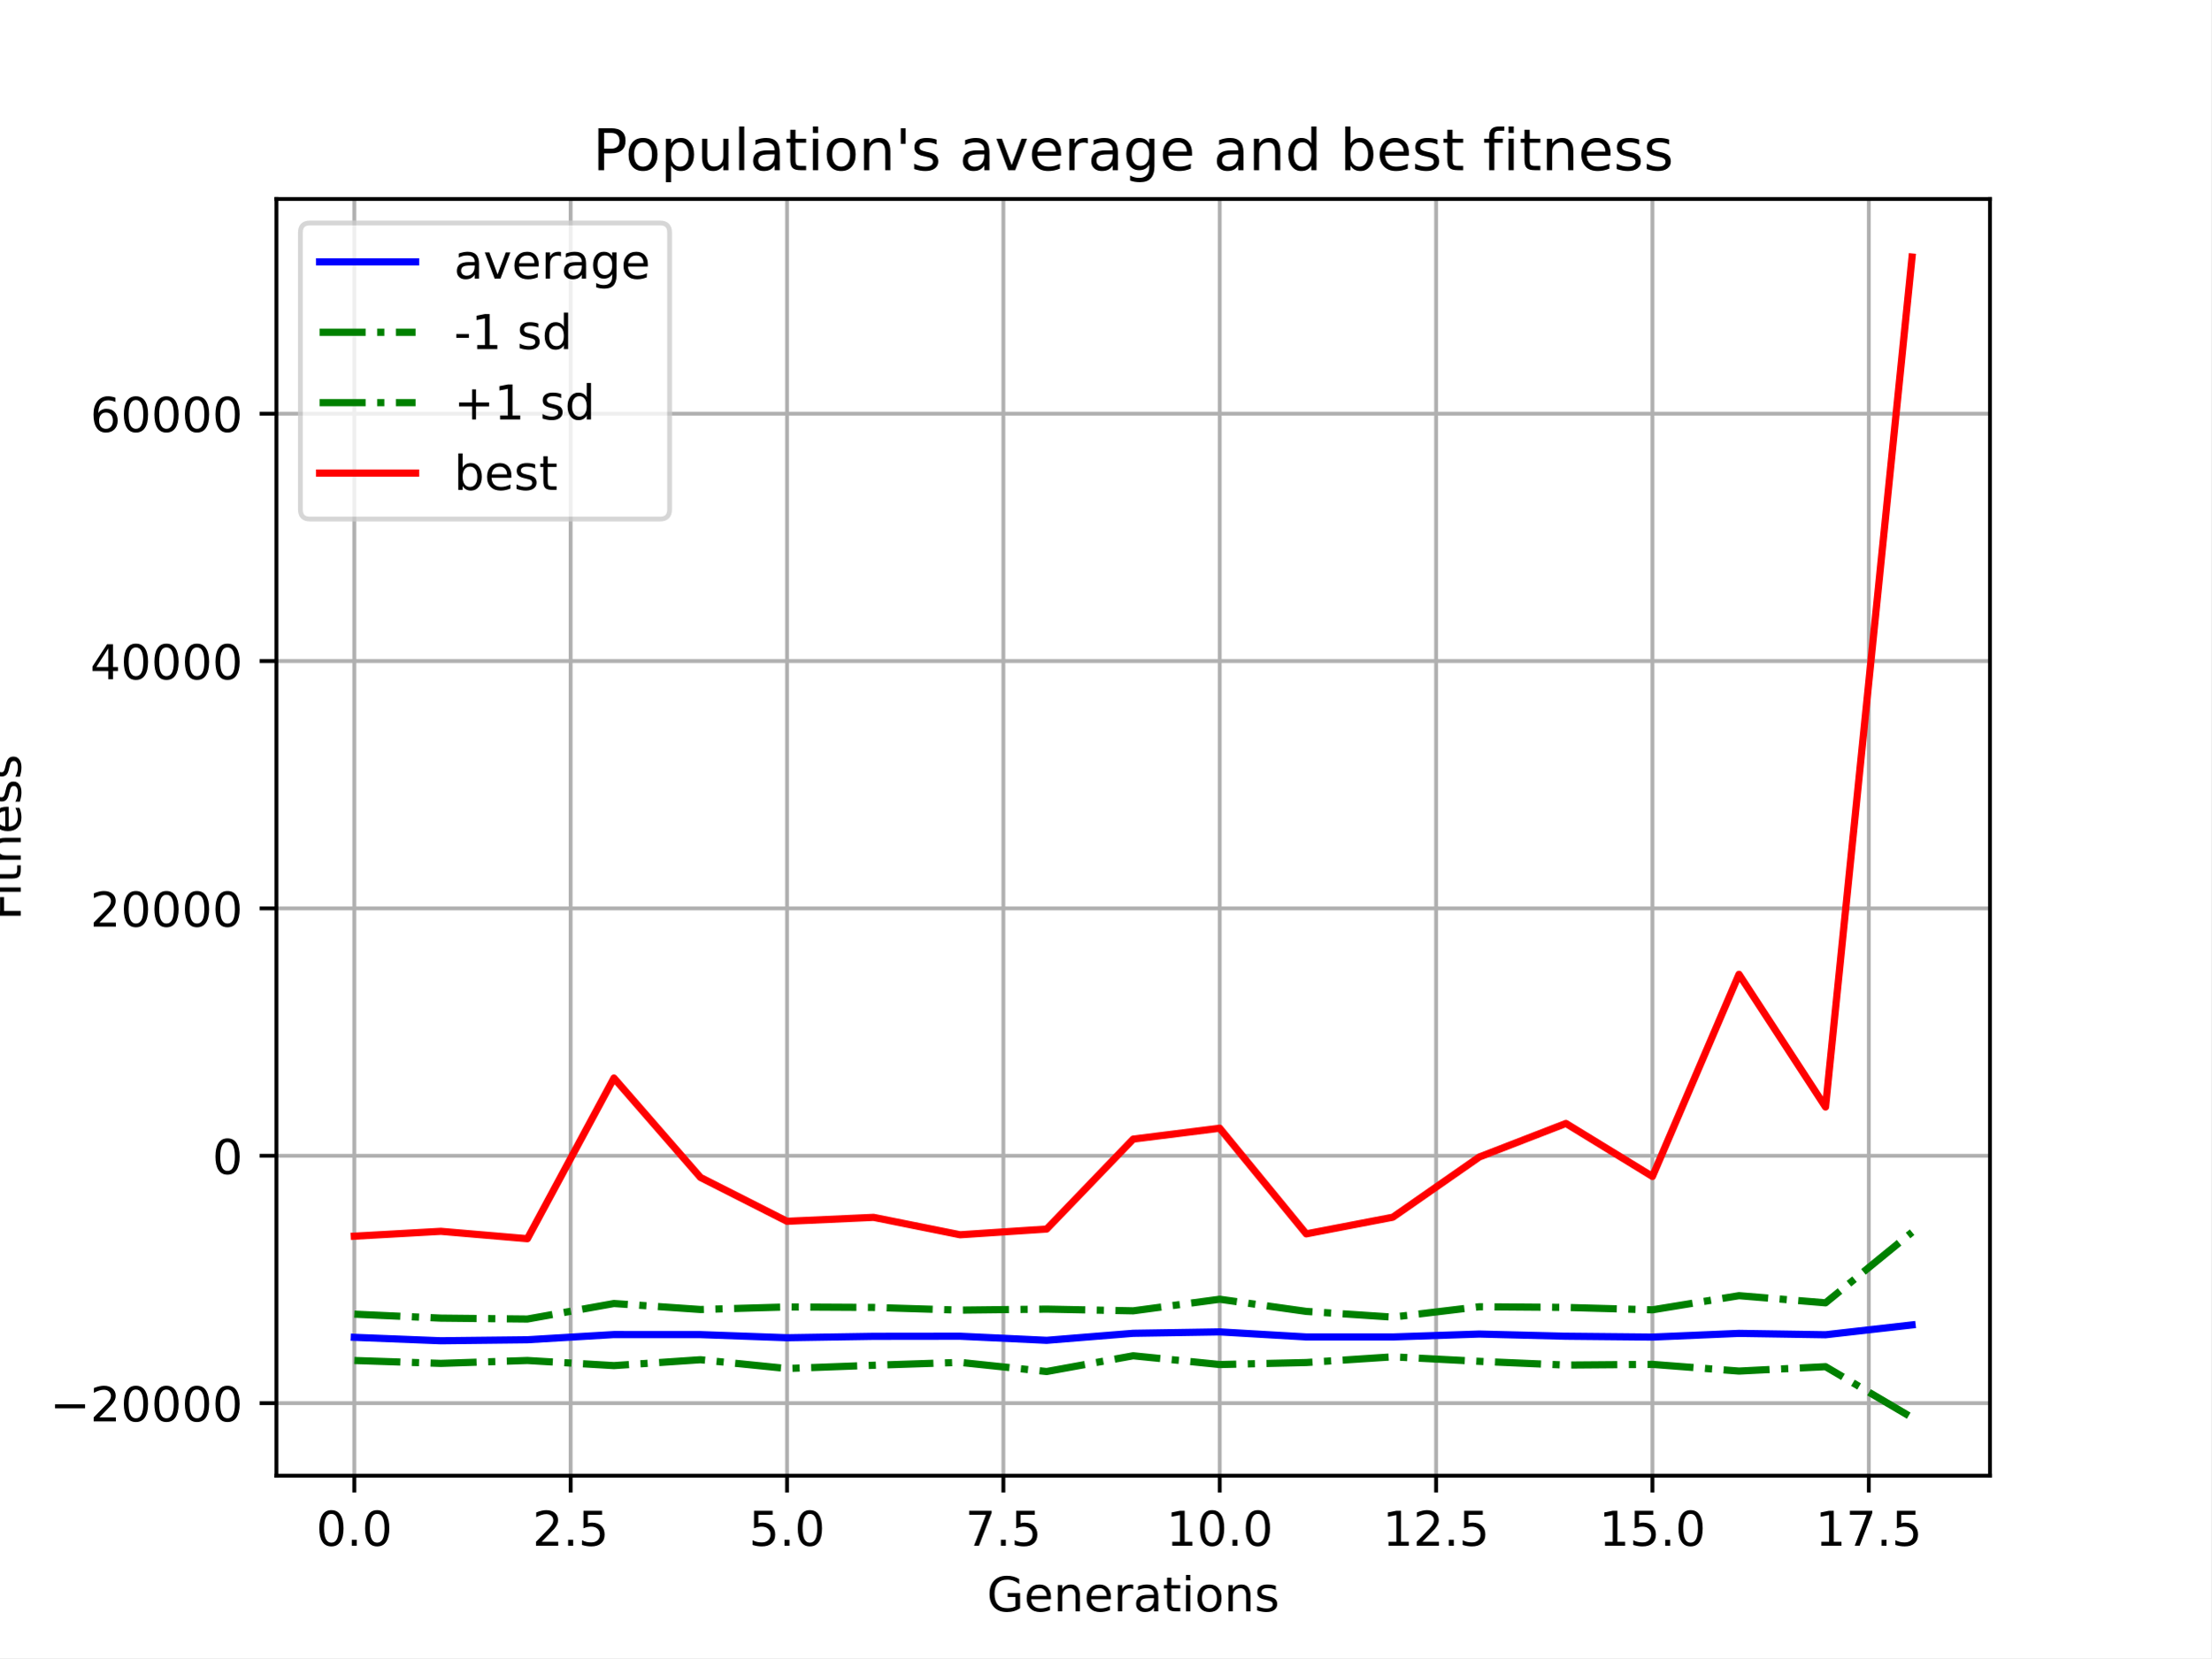
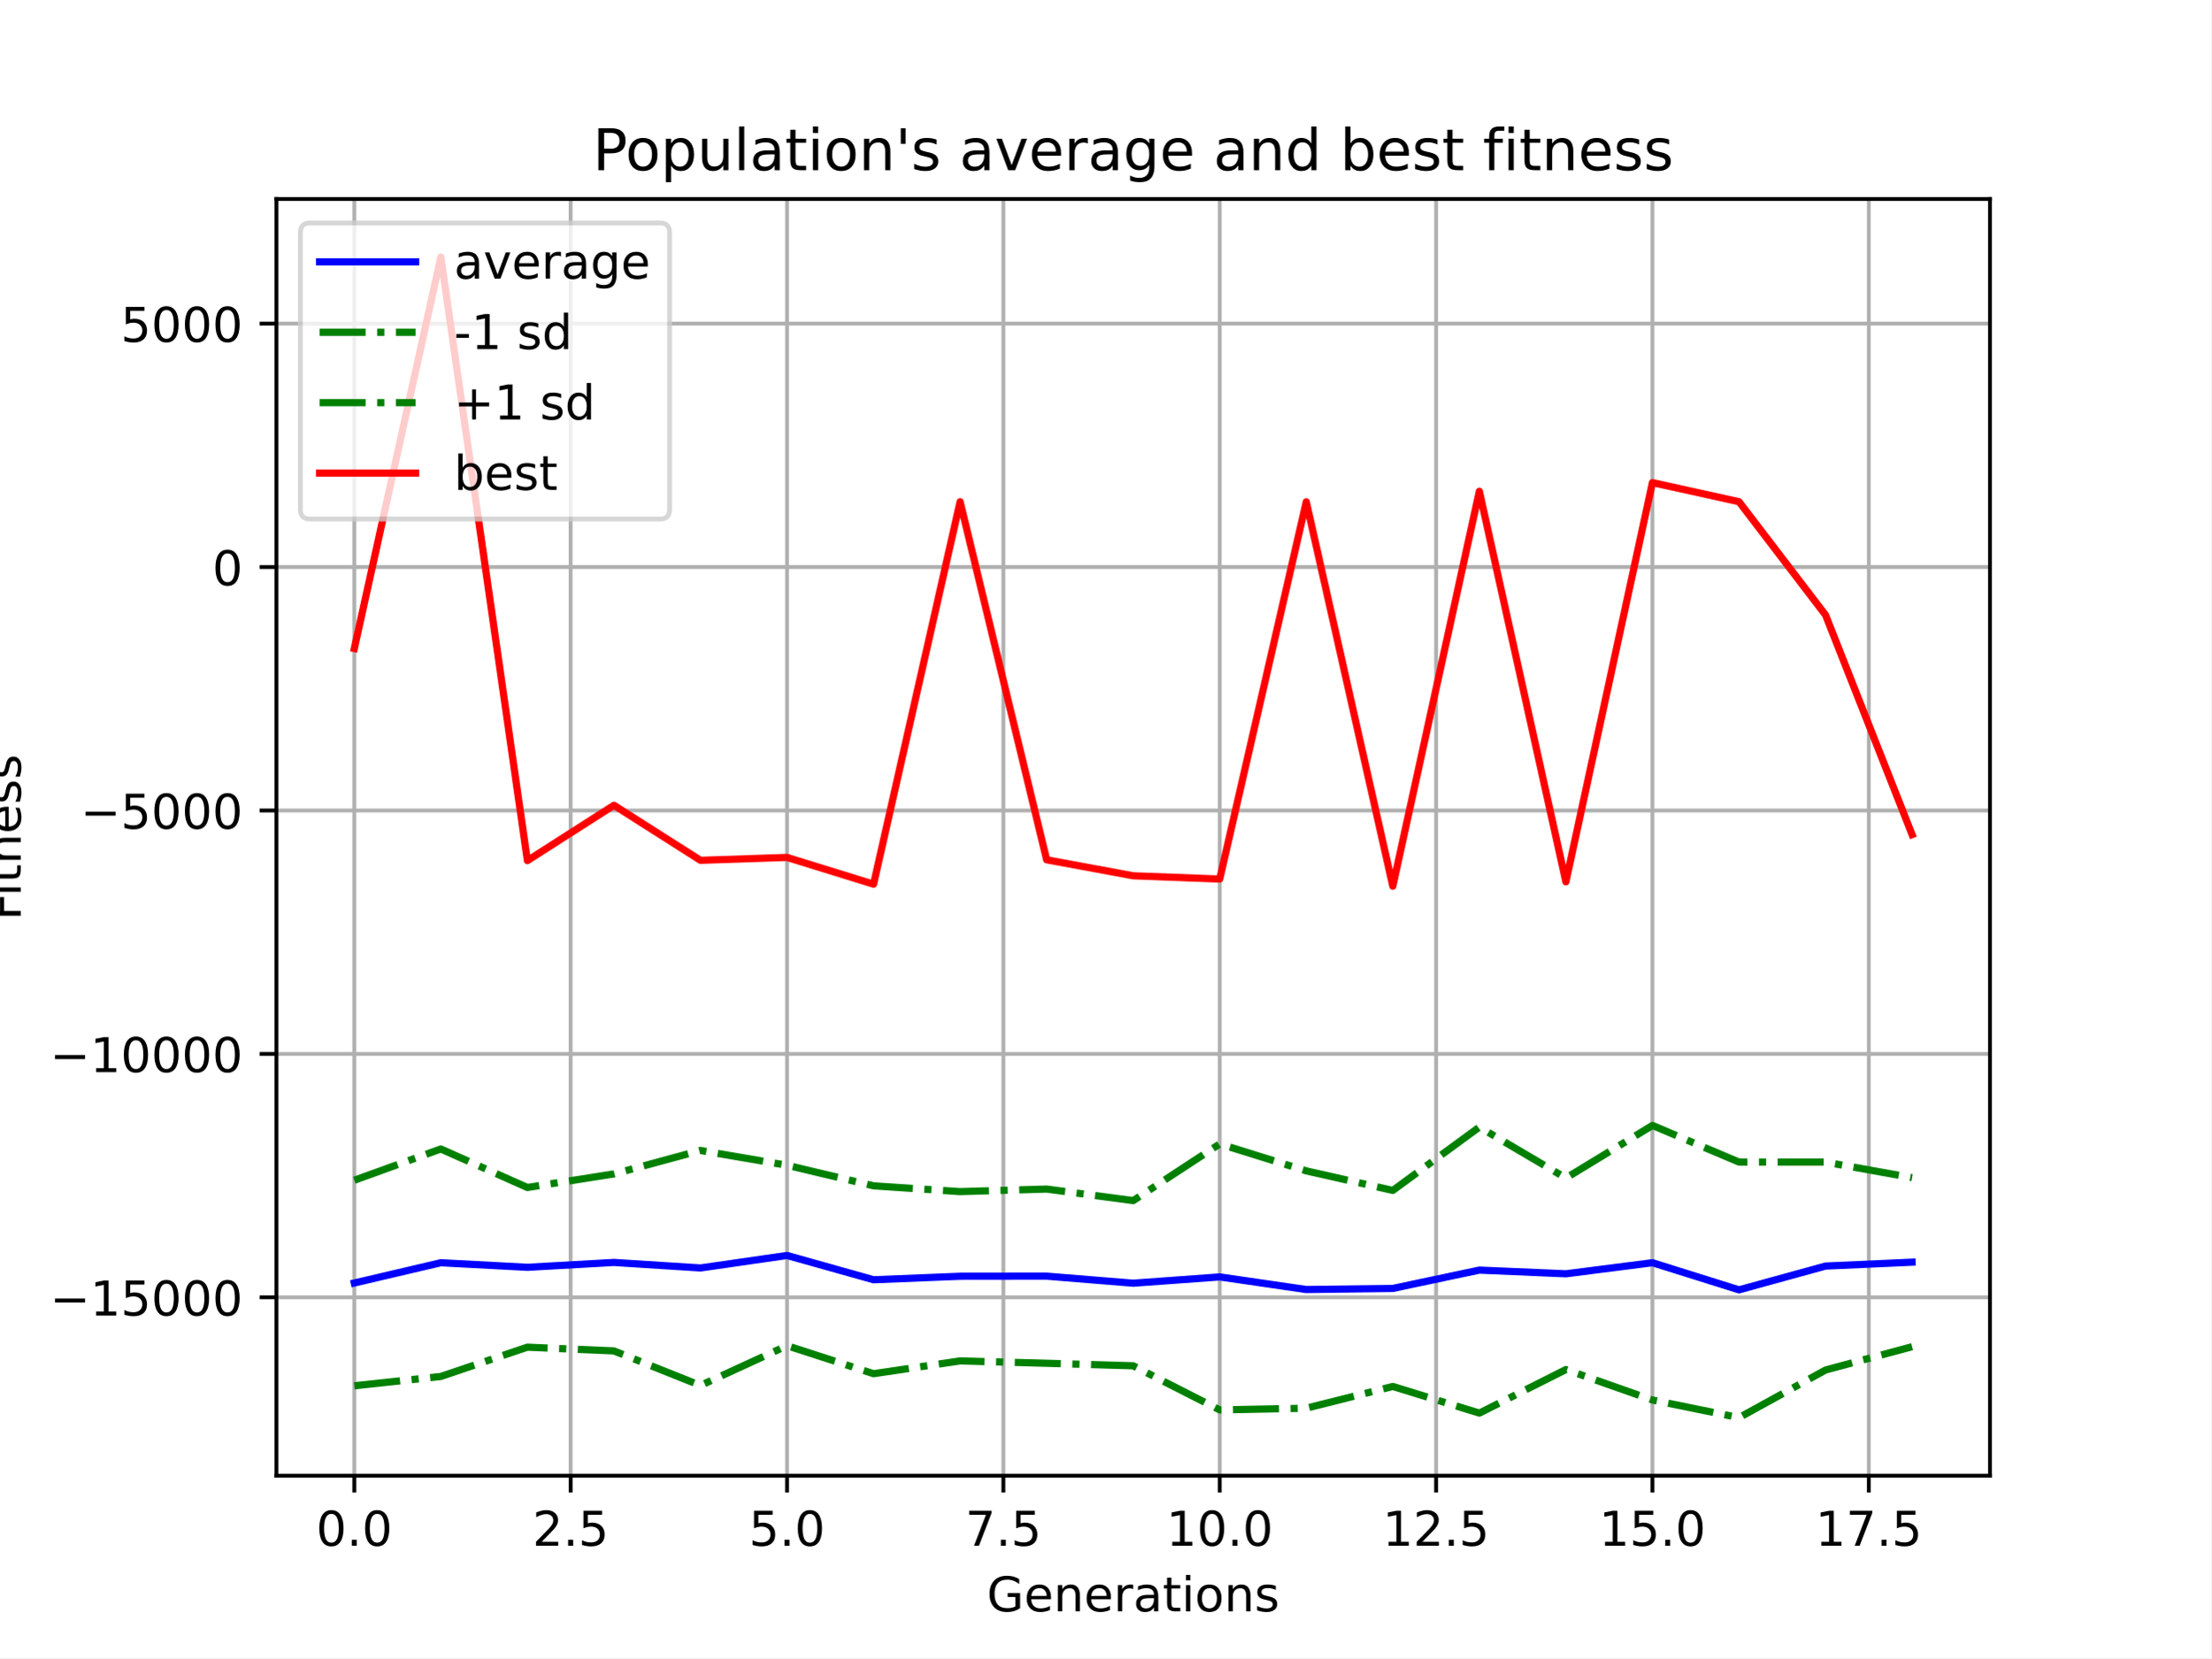
<svg xmlns="http://www.w3.org/2000/svg" xmlns:xlink="http://www.w3.org/1999/xlink" width="460.8pt" height="345.6pt" viewBox="0 0 460.8 345.6" version="1.1">
  <defs>
    <style type="text/css">*{stroke-linejoin: round; stroke-linecap: butt}</style>
  </defs>
  <g id="figure_1">
    <g id="patch_1">
      <path d="M 0 345.6  L 460.8 345.6  L 460.8 0  L 0 0  z " style="fill: #ffffff" />
    </g>
    <g id="axes_1">
      <g id="patch_2">
        <path d="M 57.6 307.584  L 414.72 307.584  L 414.72 41.472  L 57.6 41.472  z " style="fill: #ffffff" />
      </g>
      <g id="matplotlib.axis_1">
        <g id="xtick_1">
          <g id="line2d_1">
-             <path d="M 73.833 307.584  L 73.833 41.472  " clip-path="url(#p8ee407ed98)" style="fill: none; stroke: #b0b0b0; stroke-width: 0.8; stroke-linecap: square" />
+             <path d="M 73.833 307.584  L 73.833 41.472  " clip-path="url(#pbf64e504f0)" style="fill: none; stroke: #b0b0b0; stroke-width: 0.8; stroke-linecap: square" />
          </g>
          <g id="line2d_2">
            <defs>
-               <path id="m136a952a26" d="M 0 0  L 0 3.5  " style="stroke: #000000; stroke-width: 0.8" />
-             </defs>
-             <g>
-               <use xlink:href="#m136a952a26" x="73.833" y="307.584" style="stroke: #000000; stroke-width: 0.8" />
+               <path id="m817fc51926" d="M 0 0  L 0 3.5  " style="stroke: #000000; stroke-width: 0.8" />
+             </defs>
+             <g>
+               <use xlink:href="#m817fc51926" x="73.833" y="307.584" style="stroke: #000000; stroke-width: 0.8" />
            </g>
          </g>
          <g id="text_1">
            <g transform="translate(65.88116 322.1824)scale(0.1 -0.1)">
              <defs>
                <path id="DejaVuSans-30" d="M 2034 4250  Q 1547 4250 1301 3770  Q 1056 3291 1056 2328  Q 1056 1369 1301 889  Q 1547 409 2034 409  Q 2525 409 2770 889  Q 3016 1369 3016 2328  Q 3016 3291 2770 3770  Q 2525 4250 2034 4250  z M 2034 4750  Q 2819 4750 3233 4129  Q 3647 3509 3647 2328  Q 3647 1150 3233 529  Q 2819 -91 2034 -91  Q 1250 -91 836 529  Q 422 1150 422 2328  Q 422 3509 836 4129  Q 1250 4750 2034 4750  z " transform="scale(0.015625)" />
                <path id="DejaVuSans-2e" d="M 684 794  L 1344 794  L 1344 0  L 684 0  L 684 794  z " transform="scale(0.015625)" />
              </defs>
              <use xlink:href="#DejaVuSans-30" />
              <use xlink:href="#DejaVuSans-2e" x="63.623" />
              <use xlink:href="#DejaVuSans-30" x="95.41" />
            </g>
          </g>
        </g>
        <g id="xtick_2">
          <g id="line2d_3">
-             <path d="M 118.924 307.584  L 118.924 41.472  " clip-path="url(#p8ee407ed98)" style="fill: none; stroke: #b0b0b0; stroke-width: 0.8; stroke-linecap: square" />
+             <path d="M 118.924 307.584  L 118.924 41.472  " clip-path="url(#pbf64e504f0)" style="fill: none; stroke: #b0b0b0; stroke-width: 0.8; stroke-linecap: square" />
          </g>
          <g id="line2d_4">
            <g>
-               <use xlink:href="#m136a952a26" x="118.924" y="307.584" style="stroke: #000000; stroke-width: 0.8" />
+               <use xlink:href="#m817fc51926" x="118.924" y="307.584" style="stroke: #000000; stroke-width: 0.8" />
            </g>
          </g>
          <g id="text_2">
            <g transform="translate(110.9721 322.1824)scale(0.1 -0.1)">
              <defs>
                <path id="DejaVuSans-32" d="M 1228 531  L 3431 531  L 3431 0  L 469 0  L 469 531  Q 828 903 1448 1529  Q 2069 2156 2228 2338  Q 2531 2678 2651 2914  Q 2772 3150 2772 3378  Q 2772 3750 2511 3984  Q 2250 4219 1831 4219  Q 1534 4219 1204 4116  Q 875 4013 500 3803  L 500 4441  Q 881 4594 1212 4672  Q 1544 4750 1819 4750  Q 2544 4750 2975 4387  Q 3406 4025 3406 3419  Q 3406 3131 3298 2873  Q 3191 2616 2906 2266  Q 2828 2175 2409 1742  Q 1991 1309 1228 531  z " transform="scale(0.015625)" />
                <path id="DejaVuSans-35" d="M 691 4666  L 3169 4666  L 3169 4134  L 1269 4134  L 1269 2991  Q 1406 3038 1543 3061  Q 1681 3084 1819 3084  Q 2600 3084 3056 2656  Q 3513 2228 3513 1497  Q 3513 744 3044 326  Q 2575 -91 1722 -91  Q 1428 -91 1123 -41  Q 819 9 494 109  L 494 744  Q 775 591 1075 516  Q 1375 441 1709 441  Q 2250 441 2565 725  Q 2881 1009 2881 1497  Q 2881 1984 2565 2268  Q 2250 2553 1709 2553  Q 1456 2553 1204 2497  Q 953 2441 691 2322  L 691 4666  z " transform="scale(0.015625)" />
              </defs>
              <use xlink:href="#DejaVuSans-32" />
              <use xlink:href="#DejaVuSans-2e" x="63.623" />
              <use xlink:href="#DejaVuSans-35" x="95.41" />
            </g>
          </g>
        </g>
        <g id="xtick_3">
          <g id="line2d_5">
-             <path d="M 164.015 307.584  L 164.015 41.472  " clip-path="url(#p8ee407ed98)" style="fill: none; stroke: #b0b0b0; stroke-width: 0.8; stroke-linecap: square" />
+             <path d="M 164.015 307.584  L 164.015 41.472  " clip-path="url(#pbf64e504f0)" style="fill: none; stroke: #b0b0b0; stroke-width: 0.8; stroke-linecap: square" />
          </g>
          <g id="line2d_6">
            <g>
-               <use xlink:href="#m136a952a26" x="164.015" y="307.584" style="stroke: #000000; stroke-width: 0.8" />
+               <use xlink:href="#m817fc51926" x="164.015" y="307.584" style="stroke: #000000; stroke-width: 0.8" />
            </g>
          </g>
          <g id="text_3">
            <g transform="translate(156.063 322.1824)scale(0.1 -0.1)">
              <use xlink:href="#DejaVuSans-35" />
              <use xlink:href="#DejaVuSans-2e" x="63.623" />
              <use xlink:href="#DejaVuSans-30" x="95.41" />
            </g>
          </g>
        </g>
        <g id="xtick_4">
          <g id="line2d_7">
-             <path d="M 209.105 307.584  L 209.105 41.472  " clip-path="url(#p8ee407ed98)" style="fill: none; stroke: #b0b0b0; stroke-width: 0.8; stroke-linecap: square" />
+             <path d="M 209.105 307.584  L 209.105 41.472  " clip-path="url(#pbf64e504f0)" style="fill: none; stroke: #b0b0b0; stroke-width: 0.8; stroke-linecap: square" />
          </g>
          <g id="line2d_8">
            <g>
-               <use xlink:href="#m136a952a26" x="209.105" y="307.584" style="stroke: #000000; stroke-width: 0.8" />
+               <use xlink:href="#m817fc51926" x="209.105" y="307.584" style="stroke: #000000; stroke-width: 0.8" />
            </g>
          </g>
          <g id="text_4">
            <g transform="translate(201.1539 322.1824)scale(0.1 -0.1)">
              <defs>
                <path id="DejaVuSans-37" d="M 525 4666  L 3525 4666  L 3525 4397  L 1831 0  L 1172 0  L 2766 4134  L 525 4134  L 525 4666  z " transform="scale(0.015625)" />
              </defs>
              <use xlink:href="#DejaVuSans-37" />
              <use xlink:href="#DejaVuSans-2e" x="63.623" />
              <use xlink:href="#DejaVuSans-35" x="95.41" />
            </g>
          </g>
        </g>
        <g id="xtick_5">
          <g id="line2d_9">
-             <path d="M 254.196 307.584  L 254.196 41.472  " clip-path="url(#p8ee407ed98)" style="fill: none; stroke: #b0b0b0; stroke-width: 0.8; stroke-linecap: square" />
+             <path d="M 254.196 307.584  L 254.196 41.472  " clip-path="url(#pbf64e504f0)" style="fill: none; stroke: #b0b0b0; stroke-width: 0.8; stroke-linecap: square" />
          </g>
          <g id="line2d_10">
            <g>
-               <use xlink:href="#m136a952a26" x="254.196" y="307.584" style="stroke: #000000; stroke-width: 0.8" />
+               <use xlink:href="#m817fc51926" x="254.196" y="307.584" style="stroke: #000000; stroke-width: 0.8" />
            </g>
          </g>
          <g id="text_5">
            <g transform="translate(243.0636 322.1824)scale(0.1 -0.1)">
              <defs>
                <path id="DejaVuSans-31" d="M 794 531  L 1825 531  L 1825 4091  L 703 3866  L 703 4441  L 1819 4666  L 2450 4666  L 2450 531  L 3481 531  L 3481 0  L 794 0  L 794 531  z " transform="scale(0.015625)" />
              </defs>
              <use xlink:href="#DejaVuSans-31" />
              <use xlink:href="#DejaVuSans-30" x="63.623" />
              <use xlink:href="#DejaVuSans-2e" x="127.246" />
              <use xlink:href="#DejaVuSans-30" x="159.033" />
            </g>
          </g>
        </g>
        <g id="xtick_6">
          <g id="line2d_11">
-             <path d="M 299.287 307.584  L 299.287 41.472  " clip-path="url(#p8ee407ed98)" style="fill: none; stroke: #b0b0b0; stroke-width: 0.8; stroke-linecap: square" />
+             <path d="M 299.287 307.584  L 299.287 41.472  " clip-path="url(#pbf64e504f0)" style="fill: none; stroke: #b0b0b0; stroke-width: 0.8; stroke-linecap: square" />
          </g>
          <g id="line2d_12">
            <g>
-               <use xlink:href="#m136a952a26" x="299.287" y="307.584" style="stroke: #000000; stroke-width: 0.8" />
+               <use xlink:href="#m817fc51926" x="299.287" y="307.584" style="stroke: #000000; stroke-width: 0.8" />
            </g>
          </g>
          <g id="text_6">
            <g transform="translate(288.1545 322.1824)scale(0.1 -0.1)">
              <use xlink:href="#DejaVuSans-31" />
              <use xlink:href="#DejaVuSans-32" x="63.623" />
              <use xlink:href="#DejaVuSans-2e" x="127.246" />
              <use xlink:href="#DejaVuSans-35" x="159.033" />
            </g>
          </g>
        </g>
        <g id="xtick_7">
          <g id="line2d_13">
-             <path d="M 344.378 307.584  L 344.378 41.472  " clip-path="url(#p8ee407ed98)" style="fill: none; stroke: #b0b0b0; stroke-width: 0.8; stroke-linecap: square" />
+             <path d="M 344.378 307.584  L 344.378 41.472  " clip-path="url(#pbf64e504f0)" style="fill: none; stroke: #b0b0b0; stroke-width: 0.8; stroke-linecap: square" />
          </g>
          <g id="line2d_14">
            <g>
-               <use xlink:href="#m136a952a26" x="344.378" y="307.584" style="stroke: #000000; stroke-width: 0.8" />
+               <use xlink:href="#m817fc51926" x="344.378" y="307.584" style="stroke: #000000; stroke-width: 0.8" />
            </g>
          </g>
          <g id="text_7">
            <g transform="translate(333.2454 322.1824)scale(0.1 -0.1)">
              <use xlink:href="#DejaVuSans-31" />
              <use xlink:href="#DejaVuSans-35" x="63.623" />
              <use xlink:href="#DejaVuSans-2e" x="127.246" />
              <use xlink:href="#DejaVuSans-30" x="159.033" />
            </g>
          </g>
        </g>
        <g id="xtick_8">
          <g id="line2d_15">
-             <path d="M 389.469 307.584  L 389.469 41.472  " clip-path="url(#p8ee407ed98)" style="fill: none; stroke: #b0b0b0; stroke-width: 0.8; stroke-linecap: square" />
+             <path d="M 389.469 307.584  L 389.469 41.472  " clip-path="url(#pbf64e504f0)" style="fill: none; stroke: #b0b0b0; stroke-width: 0.8; stroke-linecap: square" />
          </g>
          <g id="line2d_16">
            <g>
-               <use xlink:href="#m136a952a26" x="389.469" y="307.584" style="stroke: #000000; stroke-width: 0.8" />
+               <use xlink:href="#m817fc51926" x="389.469" y="307.584" style="stroke: #000000; stroke-width: 0.8" />
            </g>
          </g>
          <g id="text_8">
            <g transform="translate(378.3363 322.1824)scale(0.1 -0.1)">
              <use xlink:href="#DejaVuSans-31" />
              <use xlink:href="#DejaVuSans-37" x="63.623" />
              <use xlink:href="#DejaVuSans-2e" x="127.246" />
              <use xlink:href="#DejaVuSans-35" x="159.033" />
            </g>
          </g>
        </g>
        <g id="text_9">
          <g transform="translate(205.6623 335.8606)scale(0.1 -0.1)">
            <defs>
              <path id="DejaVuSans-47" d="M 3809 666  L 3809 1919  L 2778 1919  L 2778 2438  L 4434 2438  L 4434 434  Q 4069 175 3628 42  Q 3188 -91 2688 -91  Q 1594 -91 976 548  Q 359 1188 359 2328  Q 359 3472 976 4111  Q 1594 4750 2688 4750  Q 3144 4750 3555 4637  Q 3966 4525 4313 4306  L 4313 3634  Q 3963 3931 3569 4081  Q 3175 4231 2741 4231  Q 1884 4231 1454 3753  Q 1025 3275 1025 2328  Q 1025 1384 1454 906  Q 1884 428 2741 428  Q 3075 428 3337 486  Q 3600 544 3809 666  z " transform="scale(0.015625)" />
              <path id="DejaVuSans-65" d="M 3597 1894  L 3597 1613  L 953 1613  Q 991 1019 1311 708  Q 1631 397 2203 397  Q 2534 397 2845 478  Q 3156 559 3463 722  L 3463 178  Q 3153 47 2828 -22  Q 2503 -91 2169 -91  Q 1331 -91 842 396  Q 353 884 353 1716  Q 353 2575 817 3079  Q 1281 3584 2069 3584  Q 2775 3584 3186 3129  Q 3597 2675 3597 1894  z M 3022 2063  Q 3016 2534 2758 2815  Q 2500 3097 2075 3097  Q 1594 3097 1305 2825  Q 1016 2553 972 2059  L 3022 2063  z " transform="scale(0.015625)" />
              <path id="DejaVuSans-6e" d="M 3513 2113  L 3513 0  L 2938 0  L 2938 2094  Q 2938 2591 2744 2837  Q 2550 3084 2163 3084  Q 1697 3084 1428 2787  Q 1159 2491 1159 1978  L 1159 0  L 581 0  L 581 3500  L 1159 3500  L 1159 2956  Q 1366 3272 1645 3428  Q 1925 3584 2291 3584  Q 2894 3584 3203 3211  Q 3513 2838 3513 2113  z " transform="scale(0.015625)" />
              <path id="DejaVuSans-72" d="M 2631 2963  Q 2534 3019 2420 3045  Q 2306 3072 2169 3072  Q 1681 3072 1420 2755  Q 1159 2438 1159 1844  L 1159 0  L 581 0  L 581 3500  L 1159 3500  L 1159 2956  Q 1341 3275 1631 3429  Q 1922 3584 2338 3584  Q 2397 3584 2469 3576  Q 2541 3569 2628 3553  L 2631 2963  z " transform="scale(0.015625)" />
              <path id="DejaVuSans-61" d="M 2194 1759  Q 1497 1759 1228 1600  Q 959 1441 959 1056  Q 959 750 1161 570  Q 1363 391 1709 391  Q 2188 391 2477 730  Q 2766 1069 2766 1631  L 2766 1759  L 2194 1759  z M 3341 1997  L 3341 0  L 2766 0  L 2766 531  Q 2569 213 2275 61  Q 1981 -91 1556 -91  Q 1019 -91 701 211  Q 384 513 384 1019  Q 384 1609 779 1909  Q 1175 2209 1959 2209  L 2766 2209  L 2766 2266  Q 2766 2663 2505 2880  Q 2244 3097 1772 3097  Q 1472 3097 1187 3025  Q 903 2953 641 2809  L 641 3341  Q 956 3463 1253 3523  Q 1550 3584 1831 3584  Q 2591 3584 2966 3190  Q 3341 2797 3341 1997  z " transform="scale(0.015625)" />
              <path id="DejaVuSans-74" d="M 1172 4494  L 1172 3500  L 2356 3500  L 2356 3053  L 1172 3053  L 1172 1153  Q 1172 725 1289 603  Q 1406 481 1766 481  L 2356 481  L 2356 0  L 1766 0  Q 1100 0 847 248  Q 594 497 594 1153  L 594 3053  L 172 3053  L 172 3500  L 594 3500  L 594 4494  L 1172 4494  z " transform="scale(0.015625)" />
              <path id="DejaVuSans-69" d="M 603 3500  L 1178 3500  L 1178 0  L 603 0  L 603 3500  z M 603 4863  L 1178 4863  L 1178 4134  L 603 4134  L 603 4863  z " transform="scale(0.015625)" />
              <path id="DejaVuSans-6f" d="M 1959 3097  Q 1497 3097 1228 2736  Q 959 2375 959 1747  Q 959 1119 1226 758  Q 1494 397 1959 397  Q 2419 397 2687 759  Q 2956 1122 2956 1747  Q 2956 2369 2687 2733  Q 2419 3097 1959 3097  z M 1959 3584  Q 2709 3584 3137 3096  Q 3566 2609 3566 1747  Q 3566 888 3137 398  Q 2709 -91 1959 -91  Q 1206 -91 779 398  Q 353 888 353 1747  Q 353 2609 779 3096  Q 1206 3584 1959 3584  z " transform="scale(0.015625)" />
              <path id="DejaVuSans-73" d="M 2834 3397  L 2834 2853  Q 2591 2978 2328 3040  Q 2066 3103 1784 3103  Q 1356 3103 1142 2972  Q 928 2841 928 2578  Q 928 2378 1081 2264  Q 1234 2150 1697 2047  L 1894 2003  Q 2506 1872 2764 1633  Q 3022 1394 3022 966  Q 3022 478 2636 193  Q 2250 -91 1575 -91  Q 1294 -91 989 -36  Q 684 19 347 128  L 347 722  Q 666 556 975 473  Q 1284 391 1588 391  Q 1994 391 2212 530  Q 2431 669 2431 922  Q 2431 1156 2273 1281  Q 2116 1406 1581 1522  L 1381 1569  Q 847 1681 609 1914  Q 372 2147 372 2553  Q 372 3047 722 3315  Q 1072 3584 1716 3584  Q 2034 3584 2315 3537  Q 2597 3491 2834 3397  z " transform="scale(0.015625)" />
            </defs>
            <use xlink:href="#DejaVuSans-47" />
            <use xlink:href="#DejaVuSans-65" x="77.49" />
            <use xlink:href="#DejaVuSans-6e" x="139.014" />
            <use xlink:href="#DejaVuSans-65" x="202.393" />
            <use xlink:href="#DejaVuSans-72" x="263.916" />
            <use xlink:href="#DejaVuSans-61" x="305.029" />
            <use xlink:href="#DejaVuSans-74" x="366.309" />
            <use xlink:href="#DejaVuSans-69" x="405.518" />
            <use xlink:href="#DejaVuSans-6f" x="433.301" />
            <use xlink:href="#DejaVuSans-6e" x="494.482" />
            <use xlink:href="#DejaVuSans-73" x="557.861" />
          </g>
        </g>
      </g>
      <g id="matplotlib.axis_2">
        <g id="ytick_1">
          <g id="line2d_17">
-             <path d="M 57.6 292.46  L 414.72 292.46  " clip-path="url(#p8ee407ed98)" style="fill: none; stroke: #b0b0b0; stroke-width: 0.8; stroke-linecap: square" />
+             <path d="M 57.6 270.404  L 414.72 270.404  " clip-path="url(#pbf64e504f0)" style="fill: none; stroke: #b0b0b0; stroke-width: 0.8; stroke-linecap: square" />
          </g>
          <g id="line2d_18">
            <defs>
-               <path id="mb5ba6dbe4c" d="M 0 0  L -3.5 0  " style="stroke: #000000; stroke-width: 0.8" />
-             </defs>
-             <g>
-               <use xlink:href="#mb5ba6dbe4c" x="57.6" y="292.46" style="stroke: #000000; stroke-width: 0.8" />
+               <path id="m7ee5386ba7" d="M 0 0  L -3.5 0  " style="stroke: #000000; stroke-width: 0.8" />
+             </defs>
+             <g>
+               <use xlink:href="#m7ee5386ba7" x="57.6" y="270.404" style="stroke: #000000; stroke-width: 0.8" />
            </g>
          </g>
          <g id="text_10">
-             <g transform="translate(10.40781 296.2594)scale(0.1 -0.1)">
+             <g transform="translate(10.40781 274.2036)scale(0.1 -0.1)">
              <defs>
                <path id="DejaVuSans-2212" d="M 678 2272  L 4684 2272  L 4684 1741  L 678 1741  L 678 2272  z " transform="scale(0.015625)" />
              </defs>
              <use xlink:href="#DejaVuSans-2212" />
-               <use xlink:href="#DejaVuSans-32" x="83.789" />
+               <use xlink:href="#DejaVuSans-31" x="83.789" />
+               <use xlink:href="#DejaVuSans-35" x="147.412" />
+               <use xlink:href="#DejaVuSans-30" x="211.035" />
+               <use xlink:href="#DejaVuSans-30" x="274.658" />
+               <use xlink:href="#DejaVuSans-30" x="338.281" />
+             </g>
+           </g>
+         </g>
+         <g id="ytick_2">
+           <g id="line2d_19">
+             <path d="M 57.6 219.665  L 414.72 219.665  " clip-path="url(#pbf64e504f0)" style="fill: none; stroke: #b0b0b0; stroke-width: 0.8; stroke-linecap: square" />
+           </g>
+           <g id="line2d_20">
+             <g>
+               <use xlink:href="#m7ee5386ba7" x="57.6" y="219.665" style="stroke: #000000; stroke-width: 0.8" />
+             </g>
+           </g>
+           <g id="text_11">
+             <g transform="translate(10.40781 223.464)scale(0.1 -0.1)">
+               <use xlink:href="#DejaVuSans-2212" />
+               <use xlink:href="#DejaVuSans-31" x="83.789" />
              <use xlink:href="#DejaVuSans-30" x="147.412" />
              <use xlink:href="#DejaVuSans-30" x="211.035" />
              <use xlink:href="#DejaVuSans-30" x="274.658" />
              <use xlink:href="#DejaVuSans-30" x="338.281" />
            </g>
          </g>
        </g>
-         <g id="ytick_2">
-           <g id="line2d_19">
-             <path d="M 57.6 240.899  L 414.72 240.899  " clip-path="url(#p8ee407ed98)" style="fill: none; stroke: #b0b0b0; stroke-width: 0.8; stroke-linecap: square" />
-           </g>
-           <g id="line2d_20">
-             <g>
-               <use xlink:href="#mb5ba6dbe4c" x="57.6" y="240.899" style="stroke: #000000; stroke-width: 0.8" />
-             </g>
-           </g>
-           <g id="text_11">
-             <g transform="translate(44.2375 244.6978)scale(0.1 -0.1)">
-               <use xlink:href="#DejaVuSans-30" />
-             </g>
-           </g>
-         </g>
        <g id="ytick_3">
          <g id="line2d_21">
-             <path d="M 57.6 189.337  L 414.72 189.337  " clip-path="url(#p8ee407ed98)" style="fill: none; stroke: #b0b0b0; stroke-width: 0.8; stroke-linecap: square" />
+             <path d="M 57.6 168.925  L 414.72 168.925  " clip-path="url(#pbf64e504f0)" style="fill: none; stroke: #b0b0b0; stroke-width: 0.8; stroke-linecap: square" />
          </g>
          <g id="line2d_22">
            <g>
-               <use xlink:href="#mb5ba6dbe4c" x="57.6" y="189.337" style="stroke: #000000; stroke-width: 0.8" />
+               <use xlink:href="#m7ee5386ba7" x="57.6" y="168.925" style="stroke: #000000; stroke-width: 0.8" />
            </g>
          </g>
          <g id="text_12">
-             <g transform="translate(18.7875 193.1361)scale(0.1 -0.1)">
-               <use xlink:href="#DejaVuSans-32" />
+             <g transform="translate(16.77031 172.7244)scale(0.1 -0.1)">
+               <use xlink:href="#DejaVuSans-2212" />
+               <use xlink:href="#DejaVuSans-35" x="83.789" />
+               <use xlink:href="#DejaVuSans-30" x="147.412" />
+               <use xlink:href="#DejaVuSans-30" x="211.035" />
+               <use xlink:href="#DejaVuSans-30" x="274.658" />
+             </g>
+           </g>
+         </g>
+         <g id="ytick_4">
+           <g id="line2d_23">
+             <path d="M 57.6 118.186  L 414.72 118.186  " clip-path="url(#pbf64e504f0)" style="fill: none; stroke: #b0b0b0; stroke-width: 0.8; stroke-linecap: square" />
+           </g>
+           <g id="line2d_24">
+             <g>
+               <use xlink:href="#m7ee5386ba7" x="57.6" y="118.186" style="stroke: #000000; stroke-width: 0.8" />
+             </g>
+           </g>
+           <g id="text_13">
+             <g transform="translate(44.2375 121.9848)scale(0.1 -0.1)">
+               <use xlink:href="#DejaVuSans-30" />
+             </g>
+           </g>
+         </g>
+         <g id="ytick_5">
+           <g id="line2d_25">
+             <path d="M 57.6 67.446  L 414.72 67.446  " clip-path="url(#pbf64e504f0)" style="fill: none; stroke: #b0b0b0; stroke-width: 0.8; stroke-linecap: square" />
+           </g>
+           <g id="line2d_26">
+             <g>
+               <use xlink:href="#m7ee5386ba7" x="57.6" y="67.446" style="stroke: #000000; stroke-width: 0.8" />
+             </g>
+           </g>
+           <g id="text_14">
+             <g transform="translate(25.15 71.24519)scale(0.1 -0.1)">
+               <use xlink:href="#DejaVuSans-35" />
              <use xlink:href="#DejaVuSans-30" x="63.623" />
              <use xlink:href="#DejaVuSans-30" x="127.246" />
              <use xlink:href="#DejaVuSans-30" x="190.869" />
-               <use xlink:href="#DejaVuSans-30" x="254.492" />
-             </g>
-           </g>
-         </g>
-         <g id="ytick_4">
-           <g id="line2d_23">
-             <path d="M 57.6 137.775  L 414.72 137.775  " clip-path="url(#p8ee407ed98)" style="fill: none; stroke: #b0b0b0; stroke-width: 0.8; stroke-linecap: square" />
-           </g>
-           <g id="line2d_24">
-             <g>
-               <use xlink:href="#mb5ba6dbe4c" x="57.6" y="137.775" style="stroke: #000000; stroke-width: 0.8" />
-             </g>
-           </g>
-           <g id="text_13">
-             <g transform="translate(18.7875 141.5745)scale(0.1 -0.1)">
-               <defs>
-                 <path id="DejaVuSans-34" d="M 2419 4116  L 825 1625  L 2419 1625  L 2419 4116  z M 2253 4666  L 3047 4666  L 3047 1625  L 3713 1625  L 3713 1100  L 3047 1100  L 3047 0  L 2419 0  L 2419 1100  L 313 1100  L 313 1709  L 2253 4666  z " transform="scale(0.015625)" />
-               </defs>
-               <use xlink:href="#DejaVuSans-34" />
-               <use xlink:href="#DejaVuSans-30" x="63.623" />
-               <use xlink:href="#DejaVuSans-30" x="127.246" />
-               <use xlink:href="#DejaVuSans-30" x="190.869" />
-               <use xlink:href="#DejaVuSans-30" x="254.492" />
-             </g>
-           </g>
-         </g>
-         <g id="ytick_5">
-           <g id="line2d_25">
-             <path d="M 57.6 86.214  L 414.72 86.214  " clip-path="url(#p8ee407ed98)" style="fill: none; stroke: #b0b0b0; stroke-width: 0.8; stroke-linecap: square" />
-           </g>
-           <g id="line2d_26">
-             <g>
-               <use xlink:href="#mb5ba6dbe4c" x="57.6" y="86.214" style="stroke: #000000; stroke-width: 0.8" />
-             </g>
-           </g>
-           <g id="text_14">
-             <g transform="translate(18.7875 90.01292)scale(0.1 -0.1)">
-               <defs>
-                 <path id="DejaVuSans-36" d="M 2113 2584  Q 1688 2584 1439 2293  Q 1191 2003 1191 1497  Q 1191 994 1439 701  Q 1688 409 2113 409  Q 2538 409 2786 701  Q 3034 994 3034 1497  Q 3034 2003 2786 2293  Q 2538 2584 2113 2584  z M 3366 4563  L 3366 3988  Q 3128 4100 2886 4159  Q 2644 4219 2406 4219  Q 1781 4219 1451 3797  Q 1122 3375 1075 2522  Q 1259 2794 1537 2939  Q 1816 3084 2150 3084  Q 2853 3084 3261 2657  Q 3669 2231 3669 1497  Q 3669 778 3244 343  Q 2819 -91 2113 -91  Q 1303 -91 875 529  Q 447 1150 447 2328  Q 447 3434 972 4092  Q 1497 4750 2381 4750  Q 2619 4750 2861 4703  Q 3103 4656 3366 4563  z " transform="scale(0.015625)" />
-               </defs>
-               <use xlink:href="#DejaVuSans-36" />
-               <use xlink:href="#DejaVuSans-30" x="63.623" />
-               <use xlink:href="#DejaVuSans-30" x="127.246" />
-               <use xlink:href="#DejaVuSans-30" x="190.869" />
-               <use xlink:href="#DejaVuSans-30" x="254.492" />
            </g>
          </g>
        </g>
        <g id="text_15">
          <g transform="translate(4.328125 191.8452)rotate(-90)scale(0.1 -0.1)">
            <defs>
              <path id="DejaVuSans-46" d="M 628 4666  L 3309 4666  L 3309 4134  L 1259 4134  L 1259 2759  L 3109 2759  L 3109 2228  L 1259 2228  L 1259 0  L 628 0  L 628 4666  z " transform="scale(0.015625)" />
            </defs>
            <use xlink:href="#DejaVuSans-46" />
            <use xlink:href="#DejaVuSans-69" x="50.27" />
            <use xlink:href="#DejaVuSans-74" x="78.053" />
            <use xlink:href="#DejaVuSans-6e" x="117.262" />
            <use xlink:href="#DejaVuSans-65" x="180.641" />
            <use xlink:href="#DejaVuSans-73" x="242.164" />
            <use xlink:href="#DejaVuSans-73" x="294.264" />
          </g>
        </g>
      </g>
      <g id="line2d_27">
-         <path d="M 73.833 278.746  L 91.869 279.459  L 109.905 279.252  L 127.942 278.169  L 145.978 278.179  L 164.015 278.834  L 182.051 278.542  L 200.087 278.52  L 218.124 279.368  L 236.16 277.906  L 254.196 277.611  L 272.233 278.668  L 290.269 278.672  L 308.305 278.061  L 326.342 278.52  L 344.378 278.697  L 362.415 277.922  L 380.451 278.208  L 398.487 276.158  " clip-path="url(#p8ee407ed98)" style="fill: none; stroke: #0000ff; stroke-width: 1.5; stroke-linecap: square" />
+         <path d="M 73.833 267.426  L 91.869 263.195  L 109.905 264.152  L 127.942 263.133  L 145.978 264.288  L 164.015 261.682  L 182.051 266.745  L 200.087 266.017  L 218.124 265.995  L 236.16 267.467  L 254.196 266.152  L 272.233 268.784  L 290.269 268.554  L 308.305 264.73  L 326.342 265.503  L 344.378 263.194  L 362.415 268.851  L 380.451 263.891  L 398.487 263.081  " clip-path="url(#pbf64e504f0)" style="fill: none; stroke: #0000ff; stroke-width: 1.5; stroke-linecap: square" />
      </g>
      <g id="line2d_28">
-         <path d="M 73.833 283.573  L 91.869 284.176  L 109.905 283.571  L 127.942 284.64  L 145.978 283.415  L 164.015 285.25  L 182.051 284.568  L 200.087 283.967  L 218.124 285.872  L 236.16 282.59  L 254.196 284.415  L 272.233 283.998  L 290.269 282.809  L 308.305 283.752  L 326.342 284.529  L 344.378 284.382  L 362.415 285.779  L 380.451 284.862  L 398.487 295.488  " clip-path="url(#p8ee407ed98)" style="fill: none; stroke-dasharray: 9.6,2.4,1.5,2.4; stroke-dashoffset: 0; stroke: #008000; stroke-width: 1.5" />
+         <path d="M 73.833 288.846  L 91.869 286.905  L 109.905 280.794  L 127.942 281.578  L 145.978 288.783  L 164.015 280.485  L 182.051 286.327  L 200.087 283.658  L 218.124 284.147  L 236.16 284.681  L 254.196 293.873  L 272.233 293.518  L 290.269 288.984  L 308.305 294.538  L 326.342 285.458  L 344.378 291.812  L 362.415 295.488  L 380.451 285.559  L 398.487 280.7  " clip-path="url(#pbf64e504f0)" style="fill: none; stroke-dasharray: 9.6,2.4,1.5,2.4; stroke-dashoffset: 0; stroke: #008000; stroke-width: 1.5" />
      </g>
      <g id="line2d_29">
-         <path d="M 73.833 273.918  L 91.869 274.741  L 109.905 274.933  L 127.942 271.698  L 145.978 272.943  L 164.015 272.418  L 182.051 272.517  L 200.087 273.073  L 218.124 272.863  L 236.16 273.222  L 254.196 270.808  L 272.233 273.339  L 290.269 274.535  L 308.305 272.371  L 326.342 272.511  L 344.378 273.011  L 362.415 270.065  L 380.451 271.554  L 398.487 256.828  " clip-path="url(#p8ee407ed98)" style="fill: none; stroke-dasharray: 9.6,2.4,1.5,2.4; stroke-dashoffset: 0; stroke: #008000; stroke-width: 1.5" />
+         <path d="M 73.833 246.006  L 91.869 239.486  L 109.905 247.51  L 127.942 244.688  L 145.978 239.794  L 164.015 242.878  L 182.051 247.164  L 200.087 248.376  L 218.124 247.842  L 236.16 250.252  L 254.196 238.43  L 272.233 244.05  L 290.269 248.124  L 308.305 234.923  L 326.342 245.548  L 344.378 234.577  L 362.415 242.215  L 380.451 242.224  L 398.487 245.462  " clip-path="url(#pbf64e504f0)" style="fill: none; stroke-dasharray: 9.6,2.4,1.5,2.4; stroke-dashoffset: 0; stroke: #008000; stroke-width: 1.5" />
      </g>
      <g id="line2d_30">
-         <path d="M 73.833 257.666  L 91.869 256.649  L 109.905 258.193  L 127.942 224.701  L 145.978 245.418  L 164.015 254.56  L 182.051 253.74  L 200.087 257.368  L 218.124 256.179  L 236.16 237.428  L 254.196 235.161  L 272.233 257.18  L 290.269 253.71  L 308.305 241.153  L 326.342 234.164  L 344.378 245.213  L 362.415 203.081  L 380.451 230.734  L 398.487 53.568  " clip-path="url(#p8ee407ed98)" style="fill: none; stroke: #ff0000; stroke-width: 1.5; stroke-linecap: square" />
+         <path d="M 73.833 135.169  L 91.869 53.568  L 109.905 179.379  L 127.942 167.845  L 145.978 179.315  L 164.015 178.711  L 182.051 184.29  L 200.087 104.574  L 218.124 179.207  L 236.16 182.542  L 254.196 183.219  L 272.233 104.587  L 290.269 184.717  L 308.305 102.39  L 326.342 183.797  L 344.378 100.583  L 362.415 104.564  L 380.451 128.18  L 398.487 173.95  " clip-path="url(#pbf64e504f0)" style="fill: none; stroke: #ff0000; stroke-width: 1.5; stroke-linecap: square" />
      </g>
      <g id="patch_3">
        <path d="M 57.6 307.584  L 57.6 41.472  " style="fill: none; stroke: #000000; stroke-width: 0.8; stroke-linejoin: miter; stroke-linecap: square" />
      </g>
      <g id="patch_4">
        <path d="M 414.72 307.584  L 414.72 41.472  " style="fill: none; stroke: #000000; stroke-width: 0.8; stroke-linejoin: miter; stroke-linecap: square" />
      </g>
      <g id="patch_5">
        <path d="M 57.6 307.584  L 414.72 307.584  " style="fill: none; stroke: #000000; stroke-width: 0.8; stroke-linejoin: miter; stroke-linecap: square" />
      </g>
      <g id="patch_6">
        <path d="M 57.6 41.472  L 414.72 41.472  " style="fill: none; stroke: #000000; stroke-width: 0.8; stroke-linejoin: miter; stroke-linecap: square" />
      </g>
      <g id="text_16">
        <g transform="translate(123.5297 35.472)scale(0.12 -0.12)">
          <defs>
            <path id="DejaVuSans-50" d="M 1259 4147  L 1259 2394  L 2053 2394  Q 2494 2394 2734 2622  Q 2975 2850 2975 3272  Q 2975 3691 2734 3919  Q 2494 4147 2053 4147  L 1259 4147  z M 628 4666  L 2053 4666  Q 2838 4666 3239 4311  Q 3641 3956 3641 3272  Q 3641 2581 3239 2228  Q 2838 1875 2053 1875  L 1259 1875  L 1259 0  L 628 0  L 628 4666  z " transform="scale(0.015625)" />
            <path id="DejaVuSans-70" d="M 1159 525  L 1159 -1331  L 581 -1331  L 581 3500  L 1159 3500  L 1159 2969  Q 1341 3281 1617 3432  Q 1894 3584 2278 3584  Q 2916 3584 3314 3078  Q 3713 2572 3713 1747  Q 3713 922 3314 415  Q 2916 -91 2278 -91  Q 1894 -91 1617 61  Q 1341 213 1159 525  z M 3116 1747  Q 3116 2381 2855 2742  Q 2594 3103 2138 3103  Q 1681 3103 1420 2742  Q 1159 2381 1159 1747  Q 1159 1113 1420 752  Q 1681 391 2138 391  Q 2594 391 2855 752  Q 3116 1113 3116 1747  z " transform="scale(0.015625)" />
            <path id="DejaVuSans-75" d="M 544 1381  L 544 3500  L 1119 3500  L 1119 1403  Q 1119 906 1312 657  Q 1506 409 1894 409  Q 2359 409 2629 706  Q 2900 1003 2900 1516  L 2900 3500  L 3475 3500  L 3475 0  L 2900 0  L 2900 538  Q 2691 219 2414 64  Q 2138 -91 1772 -91  Q 1169 -91 856 284  Q 544 659 544 1381  z M 1991 3584  L 1991 3584  z " transform="scale(0.015625)" />
            <path id="DejaVuSans-6c" d="M 603 4863  L 1178 4863  L 1178 0  L 603 0  L 603 4863  z " transform="scale(0.015625)" />
            <path id="DejaVuSans-27" d="M 1147 4666  L 1147 2931  L 616 2931  L 616 4666  L 1147 4666  z " transform="scale(0.015625)" />
            <path id="DejaVuSans-20" transform="scale(0.015625)" />
            <path id="DejaVuSans-76" d="M 191 3500  L 800 3500  L 1894 563  L 2988 3500  L 3597 3500  L 2284 0  L 1503 0  L 191 3500  z " transform="scale(0.015625)" />
            <path id="DejaVuSans-67" d="M 2906 1791  Q 2906 2416 2648 2759  Q 2391 3103 1925 3103  Q 1463 3103 1205 2759  Q 947 2416 947 1791  Q 947 1169 1205 825  Q 1463 481 1925 481  Q 2391 481 2648 825  Q 2906 1169 2906 1791  z M 3481 434  Q 3481 -459 3084 -895  Q 2688 -1331 1869 -1331  Q 1566 -1331 1297 -1286  Q 1028 -1241 775 -1147  L 775 -588  Q 1028 -725 1275 -790  Q 1522 -856 1778 -856  Q 2344 -856 2625 -561  Q 2906 -266 2906 331  L 2906 616  Q 2728 306 2450 153  Q 2172 0 1784 0  Q 1141 0 747 490  Q 353 981 353 1791  Q 353 2603 747 3093  Q 1141 3584 1784 3584  Q 2172 3584 2450 3431  Q 2728 3278 2906 2969  L 2906 3500  L 3481 3500  L 3481 434  z " transform="scale(0.015625)" />
            <path id="DejaVuSans-64" d="M 2906 2969  L 2906 4863  L 3481 4863  L 3481 0  L 2906 0  L 2906 525  Q 2725 213 2448 61  Q 2172 -91 1784 -91  Q 1150 -91 751 415  Q 353 922 353 1747  Q 353 2572 751 3078  Q 1150 3584 1784 3584  Q 2172 3584 2448 3432  Q 2725 3281 2906 2969  z M 947 1747  Q 947 1113 1208 752  Q 1469 391 1925 391  Q 2381 391 2643 752  Q 2906 1113 2906 1747  Q 2906 2381 2643 2742  Q 2381 3103 1925 3103  Q 1469 3103 1208 2742  Q 947 2381 947 1747  z " transform="scale(0.015625)" />
            <path id="DejaVuSans-62" d="M 3116 1747  Q 3116 2381 2855 2742  Q 2594 3103 2138 3103  Q 1681 3103 1420 2742  Q 1159 2381 1159 1747  Q 1159 1113 1420 752  Q 1681 391 2138 391  Q 2594 391 2855 752  Q 3116 1113 3116 1747  z M 1159 2969  Q 1341 3281 1617 3432  Q 1894 3584 2278 3584  Q 2916 3584 3314 3078  Q 3713 2572 3713 1747  Q 3713 922 3314 415  Q 2916 -91 2278 -91  Q 1894 -91 1617 61  Q 1341 213 1159 525  L 1159 0  L 581 0  L 581 4863  L 1159 4863  L 1159 2969  z " transform="scale(0.015625)" />
            <path id="DejaVuSans-66" d="M 2375 4863  L 2375 4384  L 1825 4384  Q 1516 4384 1395 4259  Q 1275 4134 1275 3809  L 1275 3500  L 2222 3500  L 2222 3053  L 1275 3053  L 1275 0  L 697 0  L 697 3053  L 147 3053  L 147 3500  L 697 3500  L 697 3744  Q 697 4328 969 4595  Q 1241 4863 1831 4863  L 2375 4863  z " transform="scale(0.015625)" />
          </defs>
          <use xlink:href="#DejaVuSans-50" />
          <use xlink:href="#DejaVuSans-6f" x="56.678" />
          <use xlink:href="#DejaVuSans-70" x="117.859" />
          <use xlink:href="#DejaVuSans-75" x="181.336" />
          <use xlink:href="#DejaVuSans-6c" x="244.715" />
          <use xlink:href="#DejaVuSans-61" x="272.498" />
          <use xlink:href="#DejaVuSans-74" x="333.777" />
          <use xlink:href="#DejaVuSans-69" x="372.986" />
          <use xlink:href="#DejaVuSans-6f" x="400.77" />
          <use xlink:href="#DejaVuSans-6e" x="461.951" />
          <use xlink:href="#DejaVuSans-27" x="525.33" />
          <use xlink:href="#DejaVuSans-73" x="552.82" />
          <use xlink:href="#DejaVuSans-20" x="604.92" />
          <use xlink:href="#DejaVuSans-61" x="636.707" />
          <use xlink:href="#DejaVuSans-76" x="697.986" />
          <use xlink:href="#DejaVuSans-65" x="757.166" />
          <use xlink:href="#DejaVuSans-72" x="818.689" />
          <use xlink:href="#DejaVuSans-61" x="859.803" />
          <use xlink:href="#DejaVuSans-67" x="921.082" />
          <use xlink:href="#DejaVuSans-65" x="984.559" />
          <use xlink:href="#DejaVuSans-20" x="1046.082" />
          <use xlink:href="#DejaVuSans-61" x="1077.869" />
          <use xlink:href="#DejaVuSans-6e" x="1139.148" />
          <use xlink:href="#DejaVuSans-64" x="1202.527" />
          <use xlink:href="#DejaVuSans-20" x="1266.004" />
          <use xlink:href="#DejaVuSans-62" x="1297.791" />
          <use xlink:href="#DejaVuSans-65" x="1361.268" />
          <use xlink:href="#DejaVuSans-73" x="1422.791" />
          <use xlink:href="#DejaVuSans-74" x="1474.891" />
          <use xlink:href="#DejaVuSans-20" x="1514.1" />
          <use xlink:href="#DejaVuSans-66" x="1545.887" />
          <use xlink:href="#DejaVuSans-69" x="1581.092" />
          <use xlink:href="#DejaVuSans-74" x="1608.875" />
          <use xlink:href="#DejaVuSans-6e" x="1648.084" />
          <use xlink:href="#DejaVuSans-65" x="1711.463" />
          <use xlink:href="#DejaVuSans-73" x="1772.986" />
          <use xlink:href="#DejaVuSans-73" x="1825.086" />
        </g>
      </g>
      <g id="legend_1">
        <g id="patch_7">
          <path d="M 64.6 108.184  L 137.541 108.184  Q 139.541 108.184 139.541 106.184  L 139.541 48.472  Q 139.541 46.472 137.541 46.472  L 64.6 46.472  Q 62.6 46.472 62.6 48.472  L 62.6 106.184  Q 62.6 108.184 64.6 108.184  z " style="fill: #ffffff; opacity: 0.8; stroke: #cccccc; stroke-linejoin: miter" />
        </g>
        <g id="line2d_31">
          <path d="M 66.6 54.57  L 76.6 54.57  L 86.6 54.57  " style="fill: none; stroke: #0000ff; stroke-width: 1.5; stroke-linecap: square" />
        </g>
        <g id="text_17">
          <g transform="translate(94.6 58.07044)scale(0.1 -0.1)">
            <use xlink:href="#DejaVuSans-61" />
            <use xlink:href="#DejaVuSans-76" x="61.279" />
            <use xlink:href="#DejaVuSans-65" x="120.459" />
            <use xlink:href="#DejaVuSans-72" x="181.982" />
            <use xlink:href="#DejaVuSans-61" x="223.096" />
            <use xlink:href="#DejaVuSans-67" x="284.375" />
            <use xlink:href="#DejaVuSans-65" x="347.852" />
          </g>
        </g>
        <g id="line2d_32">
          <path d="M 66.6 69.249  L 76.6 69.249  L 86.6 69.249  " style="fill: none; stroke-dasharray: 9.6,2.4,1.5,2.4; stroke-dashoffset: 0; stroke: #008000; stroke-width: 1.5" />
        </g>
        <g id="text_18">
          <g transform="translate(94.6 72.74856)scale(0.1 -0.1)">
            <defs>
              <path id="DejaVuSans-2d" d="M 313 2009  L 1997 2009  L 1997 1497  L 313 1497  L 313 2009  z " transform="scale(0.015625)" />
            </defs>
            <use xlink:href="#DejaVuSans-2d" />
            <use xlink:href="#DejaVuSans-31" x="36.084" />
            <use xlink:href="#DejaVuSans-20" x="99.707" />
            <use xlink:href="#DejaVuSans-73" x="131.494" />
            <use xlink:href="#DejaVuSans-64" x="183.594" />
          </g>
        </g>
        <g id="line2d_33">
          <path d="M 66.6 83.927  L 76.6 83.927  L 86.6 83.927  " style="fill: none; stroke-dasharray: 9.6,2.4,1.5,2.4; stroke-dashoffset: 0; stroke: #008000; stroke-width: 1.5" />
        </g>
        <g id="text_19">
          <g transform="translate(94.6 87.42669)scale(0.1 -0.1)">
            <defs>
              <path id="DejaVuSans-2b" d="M 2944 4013  L 2944 2272  L 4684 2272  L 4684 1741  L 2944 1741  L 2944 0  L 2419 0  L 2419 1741  L 678 1741  L 678 2272  L 2419 2272  L 2419 4013  L 2944 4013  z " transform="scale(0.015625)" />
            </defs>
            <use xlink:href="#DejaVuSans-2b" />
            <use xlink:href="#DejaVuSans-31" x="83.789" />
            <use xlink:href="#DejaVuSans-20" x="147.412" />
            <use xlink:href="#DejaVuSans-73" x="179.199" />
            <use xlink:href="#DejaVuSans-64" x="231.299" />
          </g>
        </g>
        <g id="line2d_34">
          <path d="M 66.6 98.605  L 76.6 98.605  L 86.6 98.605  " style="fill: none; stroke: #ff0000; stroke-width: 1.5; stroke-linecap: square" />
        </g>
        <g id="text_20">
          <g transform="translate(94.6 102.1048)scale(0.1 -0.1)">
            <use xlink:href="#DejaVuSans-62" />
            <use xlink:href="#DejaVuSans-65" x="63.477" />
            <use xlink:href="#DejaVuSans-73" x="125" />
            <use xlink:href="#DejaVuSans-74" x="177.1" />
          </g>
        </g>
      </g>
    </g>
  </g>
  <defs>
-     <clipPath id="p8ee407ed98">
+     <clipPath id="pbf64e504f0">
      <rect x="57.6" y="41.472" width="357.12" height="266.112" />
    </clipPath>
  </defs>
</svg>
